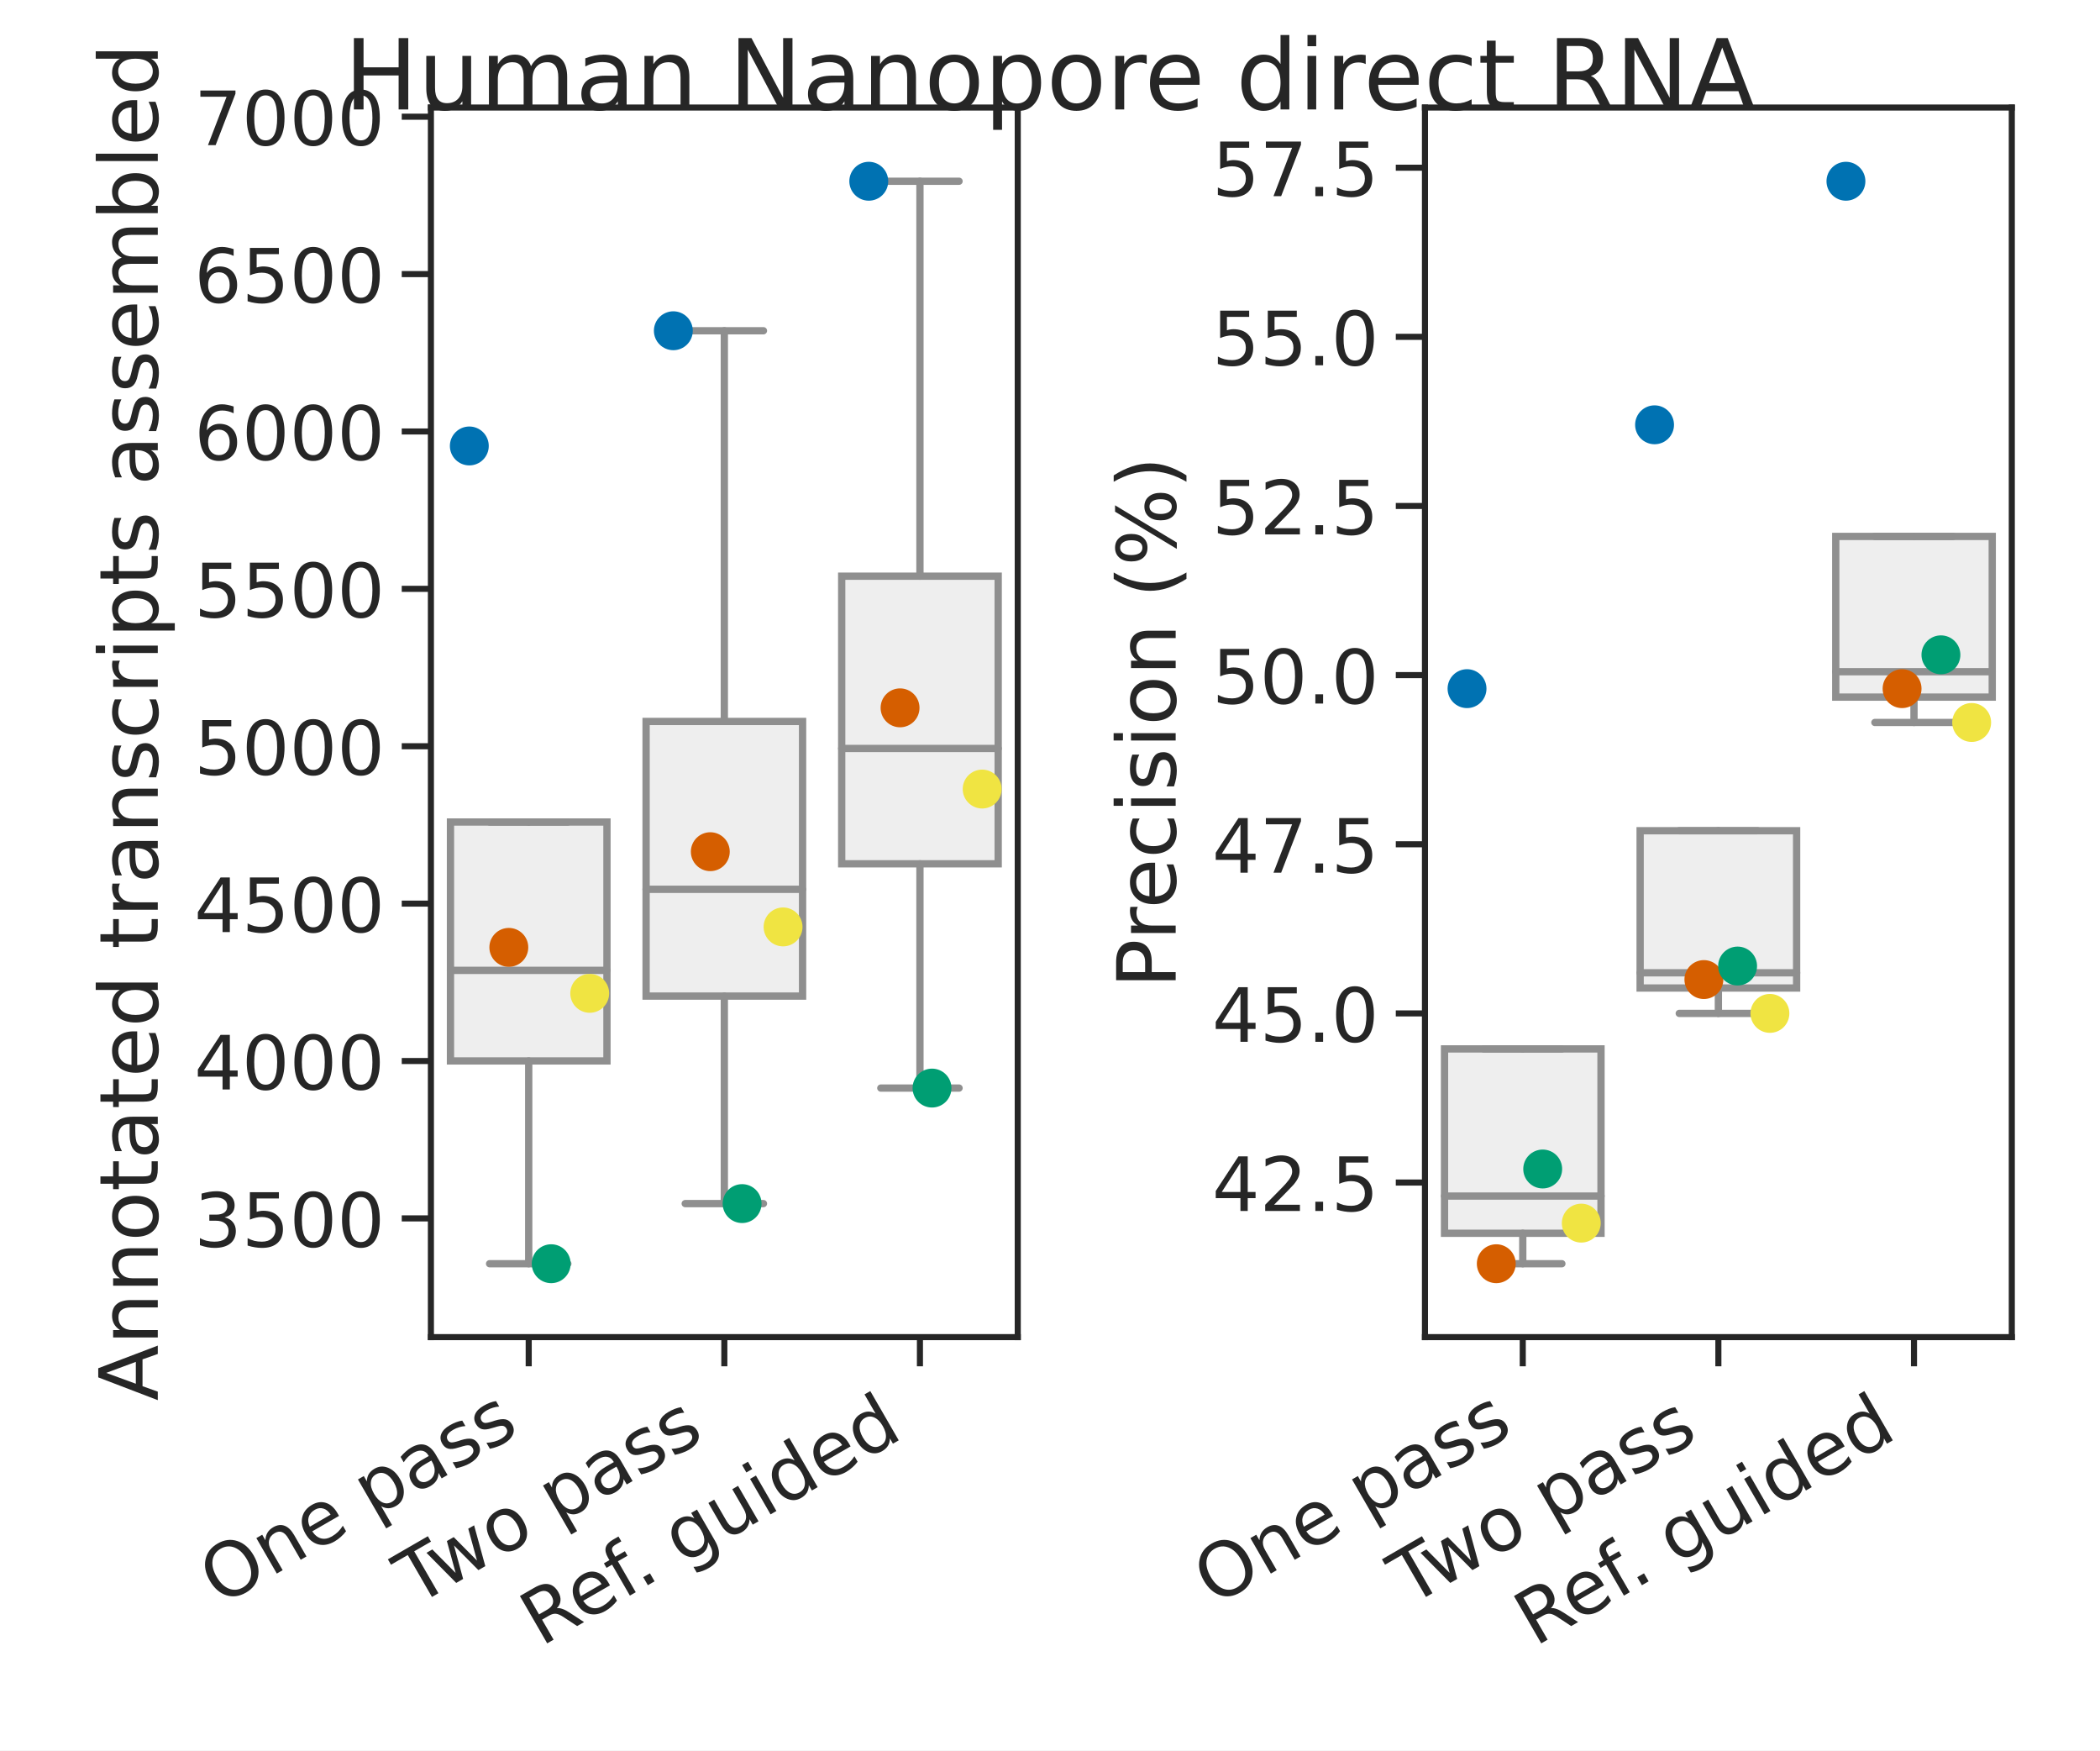
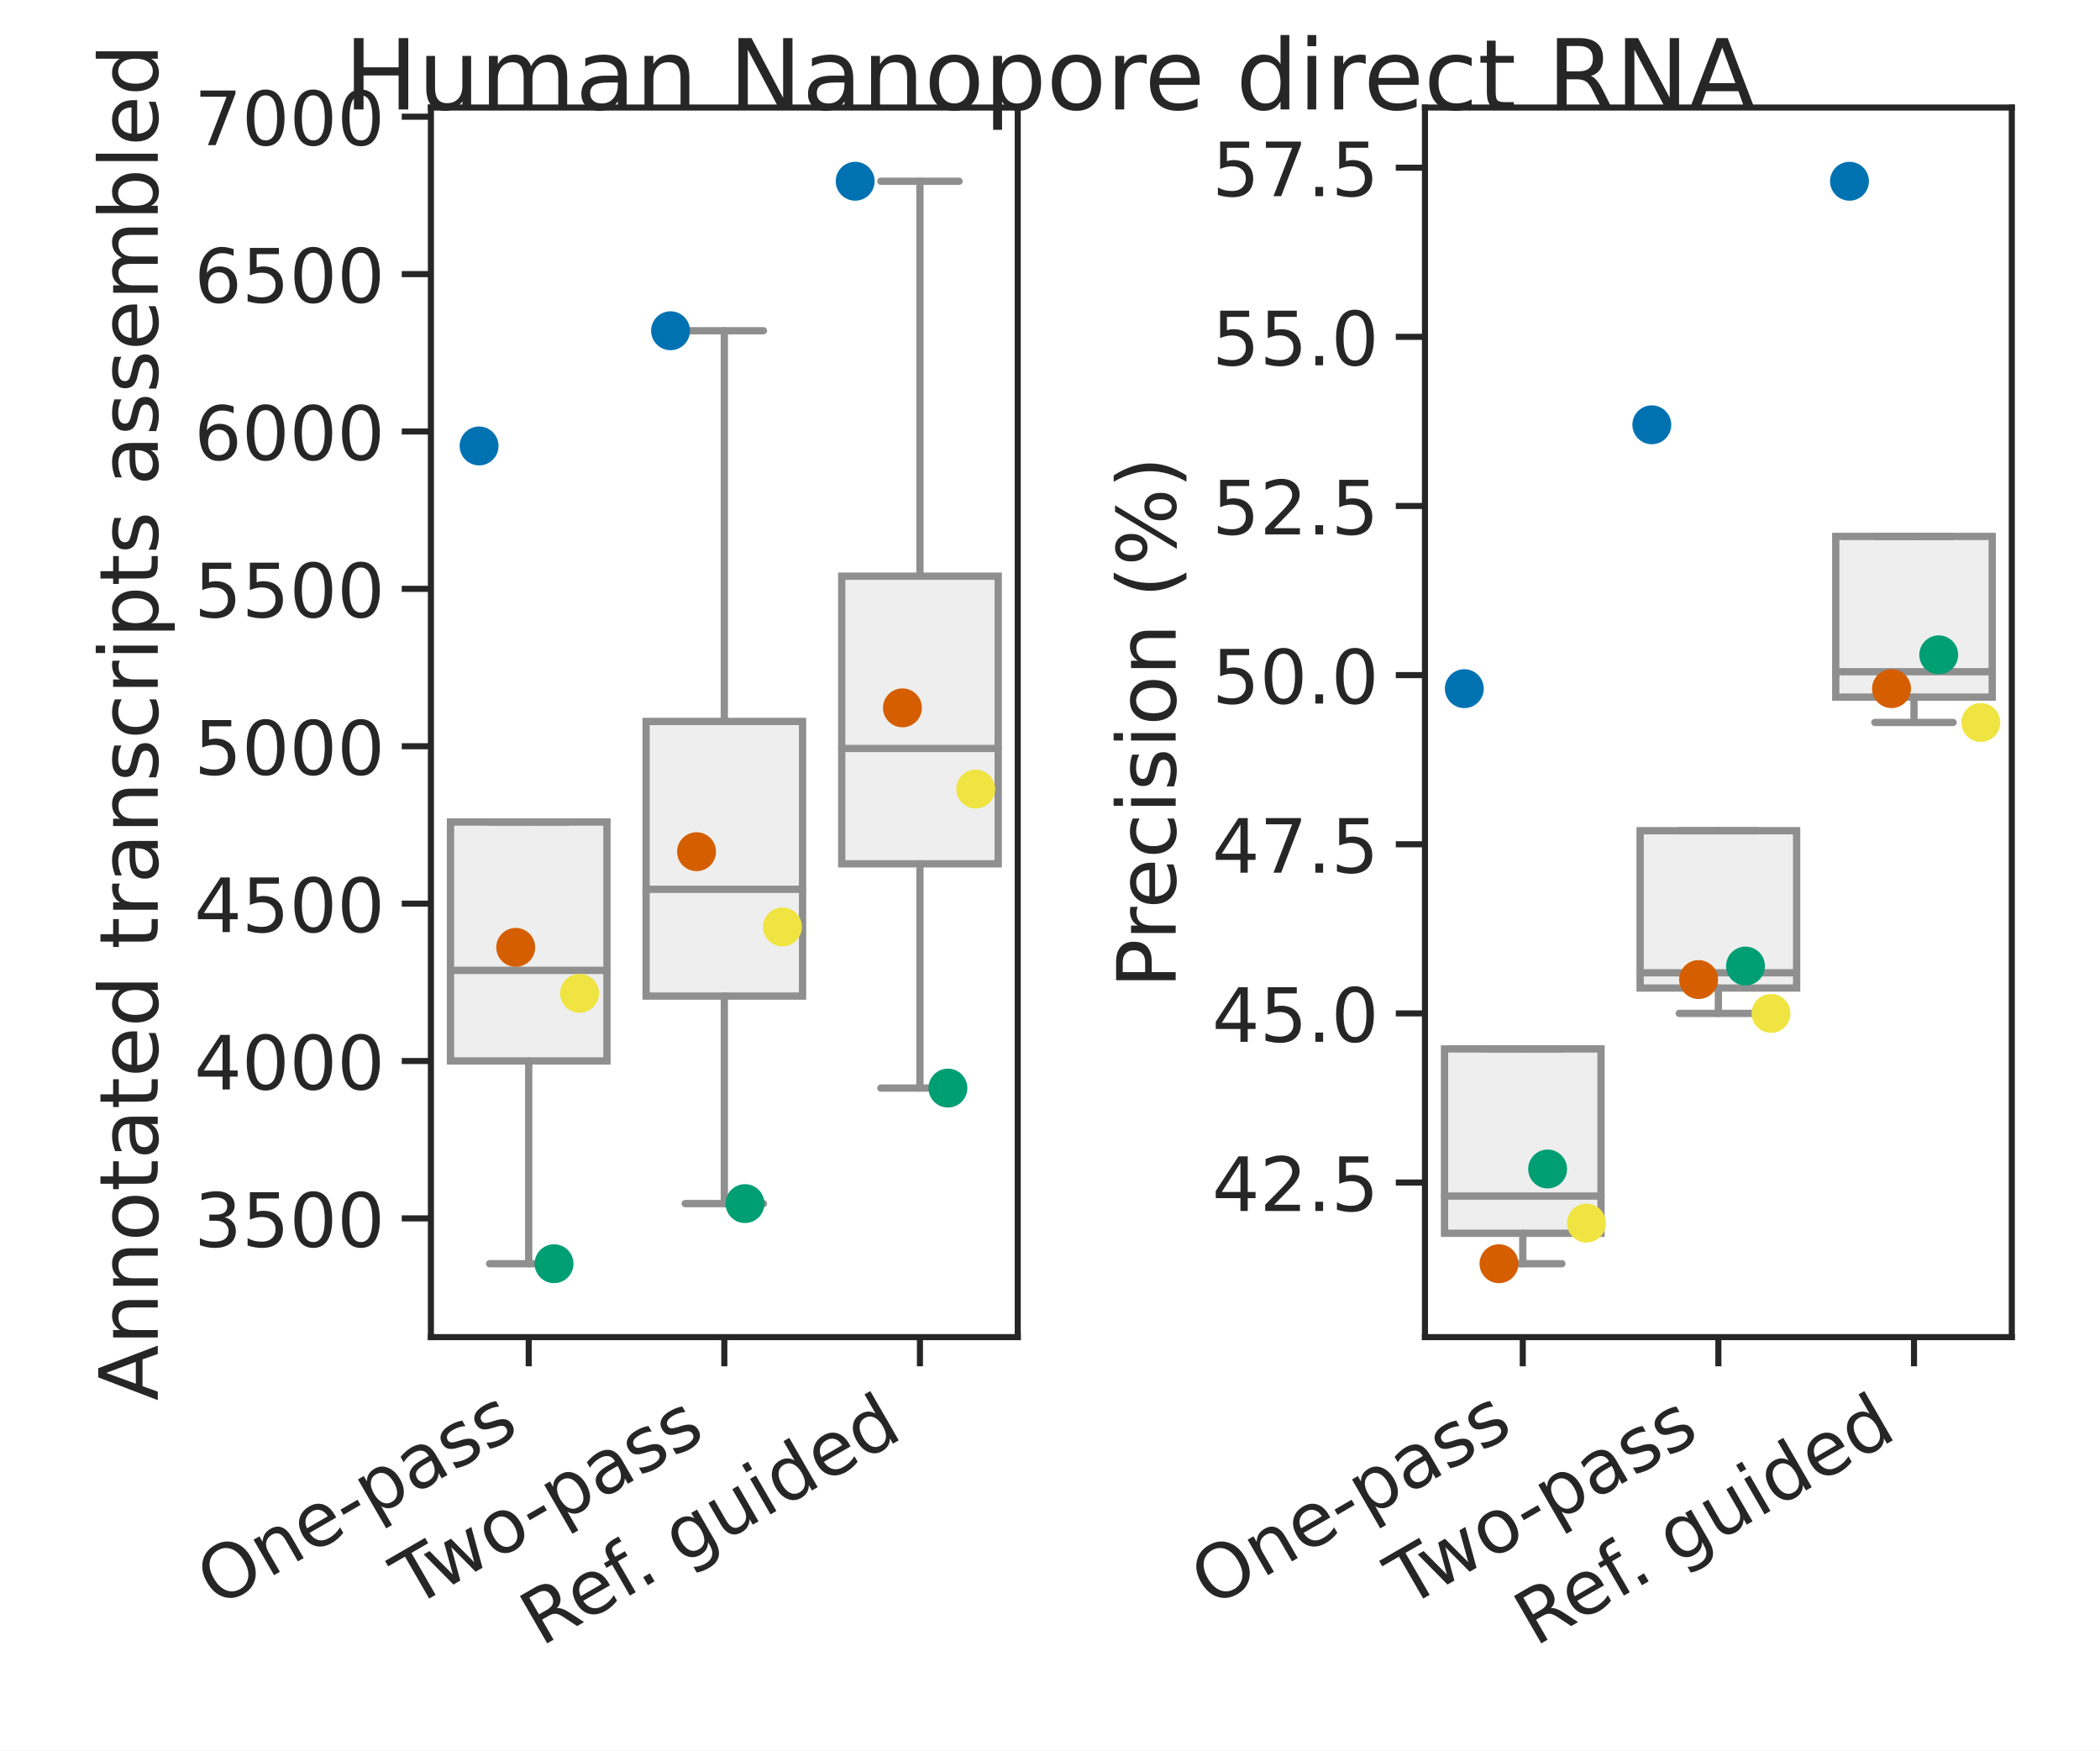
<svg xmlns="http://www.w3.org/2000/svg" xmlns:xlink="http://www.w3.org/1999/xlink" height="360pt" version="1.1" viewBox="0 0 432 360" width="432pt">
  <defs>
    <style type="text/css">
*{stroke-linecap:butt;stroke-linejoin:round;}
  </style>
  </defs>
  <g id="figure_1">
    <g id="patch_1">
      <path d="M 0 360  L 432 360  L 432 0  L 0 0  z " style="fill:#ffffff;" />
    </g>
    <g id="axes_1">
      <g id="patch_2">
        <path d="M 88.644 274.998  L 209.365 274.998  L 209.365 22.117  L 88.644 22.117  z " style="fill:#ffffff;" />
      </g>
      <g id="matplotlib.axis_1">
        <g id="xtick_1">
          <g id="line2d_1">
            <defs>
-               <path d="M 0 0  L 0 6  " id="m443fa02298" style="stroke:#262626;stroke-width:1.25;" />
+               <path d="M 0 0  L 0 6  " id="m08ffed2484" style="stroke:#262626;stroke-width:1.25;" />
            </defs>
            <g>
-               <use style="fill:#262626;stroke:#262626;stroke-width:1.25;" x="108.764" xlink:href="#m443fa02298" y="274.998" />
+               <use style="fill:#262626;stroke:#262626;stroke-width:1.25;" x="108.764" xlink:href="#m08ffed2484" y="274.998" />
            </g>
          </g>
          <g id="text_1">
-             <text style="fill:#262626;font-family:DejaVu Sans;font-size:15.4px;font-style:normal;font-weight:normal;" transform="translate(45.23225 330.388)rotate(-30)">One pass</text>
+             <text style="fill:#262626;font-family:DejaVu Sans;font-size:15.4px;font-style:normal;font-weight:normal;" transform="translate(44.65919 330.7188)rotate(-30)">One-pass</text>
          </g>
        </g>
        <g id="xtick_2">
          <g id="line2d_2">
            <g>
-               <use style="fill:#262626;stroke:#262626;stroke-width:1.25;" x="149.005" xlink:href="#m443fa02298" y="274.998" />
+               <use style="fill:#262626;stroke:#262626;stroke-width:1.25;" x="149.005" xlink:href="#m08ffed2484" y="274.998" />
            </g>
          </g>
          <g id="text_2">
-             <text style="fill:#262626;font-family:DejaVu Sans;font-size:15.4px;font-style:normal;font-weight:normal;" transform="translate(85.44983 330.4012)rotate(-30)">Two pass</text>
+             <text style="fill:#262626;font-family:DejaVu Sans;font-size:15.4px;font-style:normal;font-weight:normal;" transform="translate(84.87468 330.7333)rotate(-30)">Two-pass</text>
          </g>
        </g>
        <g id="xtick_3">
          <g id="line2d_3">
            <g>
-               <use style="fill:#262626;stroke:#262626;stroke-width:1.25;" x="189.245" xlink:href="#m443fa02298" y="274.998" />
+               <use style="fill:#262626;stroke:#262626;stroke-width:1.25;" x="189.245" xlink:href="#m08ffed2484" y="274.998" />
            </g>
          </g>
          <g id="text_3">
            <text style="fill:#262626;font-family:DejaVu Sans;font-size:15.4px;font-style:normal;font-weight:normal;" transform="translate(111.2574 338.7341)rotate(-30)">Ref. guided</text>
          </g>
        </g>
      </g>
      <g id="matplotlib.axis_2">
        <g id="ytick_1">
          <g id="line2d_4">
            <defs>
-               <path d="M 0 0  L -6 0  " id="m0d75479630" style="stroke:#262626;stroke-width:1.25;" />
+               <path d="M 0 0  L -6 0  " id="m1200c77d21" style="stroke:#262626;stroke-width:1.25;" />
            </defs>
            <g>
-               <use style="fill:#262626;stroke:#262626;stroke-width:1.25;" x="88.644" xlink:href="#m0d75479630" y="250.578" />
+               <use style="fill:#262626;stroke:#262626;stroke-width:1.25;" x="88.644" xlink:href="#m1200c77d21" y="250.578" />
            </g>
          </g>
          <g id="text_4">
            <text style="fill:#262626;font-family:DejaVu Sans;font-size:15.4px;font-style:normal;font-weight:normal;text-anchor:end;" transform="rotate(-0, 79.144, 256.4287)" x="79.144" y="256.429">3500</text>
          </g>
        </g>
        <g id="ytick_2">
          <g id="line2d_5">
            <g>
-               <use style="fill:#262626;stroke:#262626;stroke-width:1.25;" x="88.644" xlink:href="#m0d75479630" y="218.21" />
+               <use style="fill:#262626;stroke:#262626;stroke-width:1.25;" x="88.644" xlink:href="#m1200c77d21" y="218.21" />
            </g>
          </g>
          <g id="text_5">
            <text style="fill:#262626;font-family:DejaVu Sans;font-size:15.4px;font-style:normal;font-weight:normal;text-anchor:end;" transform="rotate(-0, 79.144, 224.0609)" x="79.144" y="224.061">4000</text>
          </g>
        </g>
        <g id="ytick_3">
          <g id="line2d_6">
            <g>
-               <use style="fill:#262626;stroke:#262626;stroke-width:1.25;" x="88.644" xlink:href="#m0d75479630" y="185.842" />
+               <use style="fill:#262626;stroke:#262626;stroke-width:1.25;" x="88.644" xlink:href="#m1200c77d21" y="185.842" />
            </g>
          </g>
          <g id="text_6">
            <text style="fill:#262626;font-family:DejaVu Sans;font-size:15.4px;font-style:normal;font-weight:normal;text-anchor:end;" transform="rotate(-0, 79.144, 191.693)" x="79.144" y="191.693">4500</text>
          </g>
        </g>
        <g id="ytick_4">
          <g id="line2d_7">
            <g>
-               <use style="fill:#262626;stroke:#262626;stroke-width:1.25;" x="88.644" xlink:href="#m0d75479630" y="153.474" />
+               <use style="fill:#262626;stroke:#262626;stroke-width:1.25;" x="88.644" xlink:href="#m1200c77d21" y="153.474" />
            </g>
          </g>
          <g id="text_7">
            <text style="fill:#262626;font-family:DejaVu Sans;font-size:15.4px;font-style:normal;font-weight:normal;text-anchor:end;" transform="rotate(-0, 79.144, 159.3251)" x="79.144" y="159.325">5000</text>
          </g>
        </g>
        <g id="ytick_5">
          <g id="line2d_8">
            <g>
-               <use style="fill:#262626;stroke:#262626;stroke-width:1.25;" x="88.644" xlink:href="#m0d75479630" y="121.106" />
+               <use style="fill:#262626;stroke:#262626;stroke-width:1.25;" x="88.644" xlink:href="#m1200c77d21" y="121.106" />
            </g>
          </g>
          <g id="text_8">
            <text style="fill:#262626;font-family:DejaVu Sans;font-size:15.4px;font-style:normal;font-weight:normal;text-anchor:end;" transform="rotate(-0, 79.144, 126.9573)" x="79.144" y="126.957">5500</text>
          </g>
        </g>
        <g id="ytick_6">
          <g id="line2d_9">
            <g>
-               <use style="fill:#262626;stroke:#262626;stroke-width:1.25;" x="88.644" xlink:href="#m0d75479630" y="88.739" />
+               <use style="fill:#262626;stroke:#262626;stroke-width:1.25;" x="88.644" xlink:href="#m1200c77d21" y="88.739" />
            </g>
          </g>
          <g id="text_9">
            <text style="fill:#262626;font-family:DejaVu Sans;font-size:15.4px;font-style:normal;font-weight:normal;text-anchor:end;" transform="rotate(-0, 79.144, 94.58941)" x="79.144" y="94.589">6000</text>
          </g>
        </g>
        <g id="ytick_7">
          <g id="line2d_10">
            <g>
-               <use style="fill:#262626;stroke:#262626;stroke-width:1.25;" x="88.644" xlink:href="#m0d75479630" y="56.371" />
+               <use style="fill:#262626;stroke:#262626;stroke-width:1.25;" x="88.644" xlink:href="#m1200c77d21" y="56.371" />
            </g>
          </g>
          <g id="text_10">
            <text style="fill:#262626;font-family:DejaVu Sans;font-size:15.4px;font-style:normal;font-weight:normal;text-anchor:end;" transform="rotate(-0, 79.144, 62.22156)" x="79.144" y="62.222">6500</text>
          </g>
        </g>
        <g id="ytick_8">
          <g id="line2d_11">
            <g>
-               <use style="fill:#262626;stroke:#262626;stroke-width:1.25;" x="88.644" xlink:href="#m0d75479630" y="24.003" />
+               <use style="fill:#262626;stroke:#262626;stroke-width:1.25;" x="88.644" xlink:href="#m1200c77d21" y="24.003" />
            </g>
          </g>
          <g id="text_11">
            <text style="fill:#262626;font-family:DejaVu Sans;font-size:15.4px;font-style:normal;font-weight:normal;text-anchor:end;" transform="rotate(-0, 79.144, 29.8537)" x="79.144" y="29.854">7000</text>
          </g>
        </g>
        <g id="text_12">
          <text style="fill:#262626;font-family:DejaVu Sans;font-size:16.8px;font-style:normal;font-weight:normal;text-anchor:middle;" transform="rotate(-90, 32.45712, 148.5576)" x="32.457" y="148.558">Annotated transcripts assembled</text>
        </g>
      </g>
      <g id="patch_3">
-         <path clip-path="url(#pf65c89c9bb)" d="M 92.668 218.194  L 124.86 218.194  L 124.86 169.059  L 92.668 169.059  L 92.668 218.194  z " style="fill:#eeeeee;stroke:#8f8f8f;stroke-linejoin:miter;stroke-width:1.5;" />
+         <path clip-path="url(#p9e3bfb1ee6)" d="M 92.668 218.194  L 124.86 218.194  L 124.86 169.059  L 92.668 169.059  L 92.668 218.194  z " style="fill:#eeeeee;stroke:#8f8f8f;stroke-linejoin:miter;stroke-width:1.5;" />
      </g>
      <g id="patch_4">
-         <path clip-path="url(#pf65c89c9bb)" d="M 132.909 204.858  L 165.101 204.858  L 165.101 148.376  L 132.909 148.376  L 132.909 204.858  z " style="fill:#eeeeee;stroke:#8f8f8f;stroke-linejoin:miter;stroke-width:1.5;" />
+         <path clip-path="url(#p9e3bfb1ee6)" d="M 132.909 204.858  L 165.101 204.858  L 165.101 148.376  L 132.909 148.376  L 132.909 204.858  z " style="fill:#eeeeee;stroke:#8f8f8f;stroke-linejoin:miter;stroke-width:1.5;" />
      </g>
      <g id="patch_5">
-         <path clip-path="url(#pf65c89c9bb)" d="M 173.149 177.653  L 205.341 177.653  L 205.341 118.501  L 173.149 118.501  L 173.149 177.653  z " style="fill:#eeeeee;stroke:#8f8f8f;stroke-linejoin:miter;stroke-width:1.5;" />
+         <path clip-path="url(#p9e3bfb1ee6)" d="M 173.149 177.653  L 205.341 177.653  L 205.341 118.501  L 173.149 118.501  L 173.149 177.653  z " style="fill:#eeeeee;stroke:#8f8f8f;stroke-linejoin:miter;stroke-width:1.5;" />
      </g>
      <g id="PathCollection_1" />
      <g id="PathCollection_2" />
      <g id="PathCollection_3" />
      <g id="PathCollection_4" />
      <g id="line2d_12">
-         <path clip-path="url(#pf65c89c9bb)" d="M 108.764 218.194  L 108.764 259.9  " style="fill:none;stroke:#8f8f8f;stroke-linecap:round;stroke-width:1.5;" />
+         <path clip-path="url(#p9e3bfb1ee6)" d="M 108.764 218.194  L 108.764 259.9  " style="fill:none;stroke:#8f8f8f;stroke-linecap:round;stroke-width:1.5;" />
      </g>
      <g id="line2d_13">
-         <path clip-path="url(#pf65c89c9bb)" d="M 108.764 169.059  L 108.764 169.059  " style="fill:none;stroke:#8f8f8f;stroke-linecap:round;stroke-width:1.5;" />
+         <path clip-path="url(#p9e3bfb1ee6)" d="M 108.764 169.059  L 108.764 169.059  " style="fill:none;stroke:#8f8f8f;stroke-linecap:round;stroke-width:1.5;" />
      </g>
      <g id="line2d_14">
-         <path clip-path="url(#pf65c89c9bb)" d="M 100.716 259.9  L 116.812 259.9  " style="fill:none;stroke:#8f8f8f;stroke-linecap:round;stroke-width:1.5;" />
+         <path clip-path="url(#p9e3bfb1ee6)" d="M 100.716 259.9  L 116.812 259.9  " style="fill:none;stroke:#8f8f8f;stroke-linecap:round;stroke-width:1.5;" />
      </g>
      <g id="line2d_15">
-         <path clip-path="url(#pf65c89c9bb)" d="M 100.716 169.059  L 116.812 169.059  " style="fill:none;stroke:#8f8f8f;stroke-linecap:round;stroke-width:1.5;" />
+         <path clip-path="url(#p9e3bfb1ee6)" d="M 100.716 169.059  L 116.812 169.059  " style="fill:none;stroke:#8f8f8f;stroke-linecap:round;stroke-width:1.5;" />
      </g>
      <g id="line2d_16" />
      <g id="line2d_17">
-         <path clip-path="url(#pf65c89c9bb)" d="M 149.005 204.858  L 149.005 247.535  " style="fill:none;stroke:#8f8f8f;stroke-linecap:round;stroke-width:1.5;" />
+         <path clip-path="url(#p9e3bfb1ee6)" d="M 149.005 204.858  L 149.005 247.535  " style="fill:none;stroke:#8f8f8f;stroke-linecap:round;stroke-width:1.5;" />
      </g>
      <g id="line2d_18">
-         <path clip-path="url(#pf65c89c9bb)" d="M 149.005 148.376  L 149.005 68.023  " style="fill:none;stroke:#8f8f8f;stroke-linecap:round;stroke-width:1.5;" />
+         <path clip-path="url(#p9e3bfb1ee6)" d="M 149.005 148.376  L 149.005 68.023  " style="fill:none;stroke:#8f8f8f;stroke-linecap:round;stroke-width:1.5;" />
      </g>
      <g id="line2d_19">
-         <path clip-path="url(#pf65c89c9bb)" d="M 140.957 247.535  L 157.053 247.535  " style="fill:none;stroke:#8f8f8f;stroke-linecap:round;stroke-width:1.5;" />
+         <path clip-path="url(#p9e3bfb1ee6)" d="M 140.957 247.535  L 157.053 247.535  " style="fill:none;stroke:#8f8f8f;stroke-linecap:round;stroke-width:1.5;" />
      </g>
      <g id="line2d_20">
-         <path clip-path="url(#pf65c89c9bb)" d="M 140.957 68.023  L 157.053 68.023  " style="fill:none;stroke:#8f8f8f;stroke-linecap:round;stroke-width:1.5;" />
+         <path clip-path="url(#p9e3bfb1ee6)" d="M 140.957 68.023  L 157.053 68.023  " style="fill:none;stroke:#8f8f8f;stroke-linecap:round;stroke-width:1.5;" />
      </g>
      <g id="line2d_21" />
      <g id="line2d_22">
-         <path clip-path="url(#pf65c89c9bb)" d="M 189.245 177.653  L 189.245 223.777  " style="fill:none;stroke:#8f8f8f;stroke-linecap:round;stroke-width:1.5;" />
+         <path clip-path="url(#p9e3bfb1ee6)" d="M 189.245 177.653  L 189.245 223.777  " style="fill:none;stroke:#8f8f8f;stroke-linecap:round;stroke-width:1.5;" />
      </g>
      <g id="line2d_23">
-         <path clip-path="url(#pf65c89c9bb)" d="M 189.245 118.501  L 189.245 37.274  " style="fill:none;stroke:#8f8f8f;stroke-linecap:round;stroke-width:1.5;" />
+         <path clip-path="url(#p9e3bfb1ee6)" d="M 189.245 118.501  L 189.245 37.274  " style="fill:none;stroke:#8f8f8f;stroke-linecap:round;stroke-width:1.5;" />
      </g>
      <g id="line2d_24">
-         <path clip-path="url(#pf65c89c9bb)" d="M 181.197 223.777  L 197.293 223.777  " style="fill:none;stroke:#8f8f8f;stroke-linecap:round;stroke-width:1.5;" />
+         <path clip-path="url(#p9e3bfb1ee6)" d="M 181.197 223.777  L 197.293 223.777  " style="fill:none;stroke:#8f8f8f;stroke-linecap:round;stroke-width:1.5;" />
      </g>
      <g id="line2d_25">
-         <path clip-path="url(#pf65c89c9bb)" d="M 181.197 37.274  L 197.293 37.274  " style="fill:none;stroke:#8f8f8f;stroke-linecap:round;stroke-width:1.5;" />
+         <path clip-path="url(#p9e3bfb1ee6)" d="M 181.197 37.274  L 197.293 37.274  " style="fill:none;stroke:#8f8f8f;stroke-linecap:round;stroke-width:1.5;" />
      </g>
      <g id="line2d_26" />
      <g id="line2d_27">
-         <path clip-path="url(#pf65c89c9bb)" d="M 92.668 199.566  L 124.86 199.566  " style="fill:none;stroke:#8f8f8f;stroke-linecap:round;stroke-width:1.5;" />
+         <path clip-path="url(#p9e3bfb1ee6)" d="M 92.668 199.566  L 124.86 199.566  " style="fill:none;stroke:#8f8f8f;stroke-linecap:round;stroke-width:1.5;" />
      </g>
      <g id="line2d_28">
-         <path clip-path="url(#pf65c89c9bb)" d="M 132.909 182.897  L 165.101 182.897  " style="fill:none;stroke:#8f8f8f;stroke-linecap:round;stroke-width:1.5;" />
+         <path clip-path="url(#p9e3bfb1ee6)" d="M 132.909 182.897  L 165.101 182.897  " style="fill:none;stroke:#8f8f8f;stroke-linecap:round;stroke-width:1.5;" />
      </g>
      <g id="line2d_29">
-         <path clip-path="url(#pf65c89c9bb)" d="M 173.149 153.927  L 205.341 153.927  " style="fill:none;stroke:#8f8f8f;stroke-linecap:round;stroke-width:1.5;" />
+         <path clip-path="url(#p9e3bfb1ee6)" d="M 173.149 153.927  L 205.341 153.927  " style="fill:none;stroke:#8f8f8f;stroke-linecap:round;stroke-width:1.5;" />
      </g>
      <g id="patch_6">
        <path d="M 88.644 274.998  L 88.644 22.117  " style="fill:none;stroke:#262626;stroke-linecap:square;stroke-linejoin:miter;stroke-width:1.25;" />
      </g>
      <g id="patch_7">
        <path d="M 209.365 274.998  L 209.365 22.117  " style="fill:none;stroke:#262626;stroke-linecap:square;stroke-linejoin:miter;stroke-width:1.25;" />
      </g>
      <g id="patch_8">
        <path d="M 88.644 274.998  L 209.365 274.998  " style="fill:none;stroke:#262626;stroke-linecap:square;stroke-linejoin:miter;stroke-width:1.25;" />
      </g>
      <g id="patch_9">
        <path d="M 88.644 22.117  L 209.365 22.117  " style="fill:none;stroke:#262626;stroke-linecap:square;stroke-linejoin:miter;stroke-width:1.25;" />
      </g>
      <g id="PathCollection_5">
        <defs>
-           <path d="M 0 4  C 1.061 4 2.078 3.579 2.828 2.828  C 3.579 2.078 4 1.061 4 0  C 4 -1.061 3.579 -2.078 2.828 -2.828  C 2.078 -3.579 1.061 -4 0 -4  C -1.061 -4 -2.078 -3.579 -2.828 -2.828  C -3.579 -2.078 -4 -1.061 -4 0  C -4 1.061 -3.579 2.078 -2.828 2.828  C -2.078 3.579 -1.061 4 0 4  z " id="m1fa25d7288" />
+           <path d="M 0 4  C 1.061 4 2.078 3.579 2.828 2.828  C 3.579 2.078 4 1.061 4 0  C 4 -1.061 3.579 -2.078 2.828 -2.828  C 2.078 -3.579 1.061 -4 0 -4  C -1.061 -4 -2.078 -3.579 -2.828 -2.828  C -3.579 -2.078 -4 -1.061 -4 0  C -4 1.061 -3.579 2.078 -2.828 2.828  C -2.078 3.579 -1.061 4 0 4  z " id="ma3e629db3a" />
        </defs>
-         <g clip-path="url(#pf65c89c9bb)">
-           <use style="fill:#0072b2;" x="96.546" xlink:href="#m1fa25d7288" y="91.716" />
+         <g clip-path="url(#p9e3bfb1ee6)">
+           <use style="fill:#0072b2;" x="98.554" xlink:href="#ma3e629db3a" y="91.716" />
        </g>
      </g>
      <g id="PathCollection_6">
        <defs>
-           <path d="M 0 4  C 1.061 4 2.078 3.579 2.828 2.828  C 3.579 2.078 4 1.061 4 0  C 4 -1.061 3.579 -2.078 2.828 -2.828  C 2.078 -3.579 1.061 -4 0 -4  C -1.061 -4 -2.078 -3.579 -2.828 -2.828  C -3.579 -2.078 -4 -1.061 -4 0  C -4 1.061 -3.579 2.078 -2.828 2.828  C -2.078 3.579 -1.061 4 0 4  z " id="md145d50dad" />
+           <path d="M 0 4  C 1.061 4 2.078 3.579 2.828 2.828  C 3.579 2.078 4 1.061 4 0  C 4 -1.061 3.579 -2.078 2.828 -2.828  C 2.078 -3.579 1.061 -4 0 -4  C -1.061 -4 -2.078 -3.579 -2.828 -2.828  C -3.579 -2.078 -4 -1.061 -4 0  C -4 1.061 -3.579 2.078 -2.828 2.828  C -2.078 3.579 -1.061 4 0 4  z " id="m39492be2fe" />
        </defs>
-         <g clip-path="url(#pf65c89c9bb)">
-           <use style="fill:#d55e00;" x="104.672" xlink:href="#md145d50dad" y="194.84" />
+         <g clip-path="url(#p9e3bfb1ee6)">
+           <use style="fill:#d55e00;" x="106.092" xlink:href="#m39492be2fe" y="194.84" />
        </g>
      </g>
      <g id="PathCollection_7">
        <defs>
-           <path d="M 0 4  C 1.061 4 2.078 3.579 2.828 2.828  C 3.579 2.078 4 1.061 4 0  C 4 -1.061 3.579 -2.078 2.828 -2.828  C 2.078 -3.579 1.061 -4 0 -4  C -1.061 -4 -2.078 -3.579 -2.828 -2.828  C -3.579 -2.078 -4 -1.061 -4 0  C -4 1.061 -3.579 2.078 -2.828 2.828  C -2.078 3.579 -1.061 4 0 4  z " id="m688d3c6431" />
+           <path d="M 0 4  C 1.061 4 2.078 3.579 2.828 2.828  C 3.579 2.078 4 1.061 4 0  C 4 -1.061 3.579 -2.078 2.828 -2.828  C 2.078 -3.579 1.061 -4 0 -4  C -1.061 -4 -2.078 -3.579 -2.828 -2.828  C -3.579 -2.078 -4 -1.061 -4 0  C -4 1.061 -3.579 2.078 -2.828 2.828  C -2.078 3.579 -1.061 4 0 4  z " id="m2f077ff26a" />
        </defs>
-         <g clip-path="url(#pf65c89c9bb)">
-           <use style="fill:#009e73;" x="113.388" xlink:href="#m688d3c6431" y="259.9" />
+         <g clip-path="url(#p9e3bfb1ee6)">
+           <use style="fill:#009e73;" x="113.974" xlink:href="#m2f077ff26a" y="259.9" />
        </g>
      </g>
      <g id="PathCollection_8">
        <defs>
-           <path d="M 0 4  C 1.061 4 2.078 3.579 2.828 2.828  C 3.579 2.078 4 1.061 4 0  C 4 -1.061 3.579 -2.078 2.828 -2.828  C 2.078 -3.579 1.061 -4 0 -4  C -1.061 -4 -2.078 -3.579 -2.828 -2.828  C -3.579 -2.078 -4 -1.061 -4 0  C -4 1.061 -3.579 2.078 -2.828 2.828  C -2.078 3.579 -1.061 4 0 4  z " id="ma8ff89ffd0" />
+           <path d="M 0 4  C 1.061 4 2.078 3.579 2.828 2.828  C 3.579 2.078 4 1.061 4 0  C 4 -1.061 3.579 -2.078 2.828 -2.828  C 2.078 -3.579 1.061 -4 0 -4  C -1.061 -4 -2.078 -3.579 -2.828 -2.828  C -3.579 -2.078 -4 -1.061 -4 0  C -4 1.061 -3.579 2.078 -2.828 2.828  C -2.078 3.579 -1.061 4 0 4  z " id="m1da2c5023d" />
        </defs>
-         <g clip-path="url(#pf65c89c9bb)">
-           <use style="fill:#f0e442;" x="121.315" xlink:href="#ma8ff89ffd0" y="204.292" />
+         <g clip-path="url(#p9e3bfb1ee6)">
+           <use style="fill:#f0e442;" x="119.226" xlink:href="#m1da2c5023d" y="204.292" />
        </g>
      </g>
      <g id="PathCollection_9">
-         <g clip-path="url(#pf65c89c9bb)">
-           <use style="fill:#0072b2;" x="138.516" xlink:href="#m1fa25d7288" y="68.023" />
+         <g clip-path="url(#p9e3bfb1ee6)">
+           <use style="fill:#0072b2;" x="137.938" xlink:href="#ma3e629db3a" y="68.023" />
        </g>
      </g>
      <g id="PathCollection_10">
-         <g clip-path="url(#pf65c89c9bb)">
-           <use style="fill:#d55e00;" x="146.12" xlink:href="#md145d50dad" y="175.161" />
+         <g clip-path="url(#p9e3bfb1ee6)">
+           <use style="fill:#d55e00;" x="143.292" xlink:href="#m39492be2fe" y="175.161" />
        </g>
      </g>
      <g id="PathCollection_11">
-         <g clip-path="url(#pf65c89c9bb)">
-           <use style="fill:#009e73;" x="152.661" xlink:href="#m688d3c6431" y="247.535" />
+         <g clip-path="url(#p9e3bfb1ee6)">
+           <use style="fill:#009e73;" x="153.253" xlink:href="#m2f077ff26a" y="247.535" />
        </g>
      </g>
      <g id="PathCollection_12">
-         <g clip-path="url(#pf65c89c9bb)">
-           <use style="fill:#f0e442;" x="161.089" xlink:href="#ma8ff89ffd0" y="190.633" />
+         <g clip-path="url(#p9e3bfb1ee6)">
+           <use style="fill:#f0e442;" x="160.964" xlink:href="#m1da2c5023d" y="190.633" />
        </g>
      </g>
      <g id="PathCollection_13">
-         <g clip-path="url(#pf65c89c9bb)">
-           <use style="fill:#0072b2;" x="178.72" xlink:href="#m1fa25d7288" y="37.274" />
+         <g clip-path="url(#p9e3bfb1ee6)">
+           <use style="fill:#0072b2;" x="175.923" xlink:href="#ma3e629db3a" y="37.274" />
        </g>
      </g>
      <g id="PathCollection_14">
-         <g clip-path="url(#pf65c89c9bb)">
-           <use style="fill:#d55e00;" x="185.155" xlink:href="#md145d50dad" y="145.577" />
+         <g clip-path="url(#p9e3bfb1ee6)">
+           <use style="fill:#d55e00;" x="185.645" xlink:href="#m39492be2fe" y="145.577" />
        </g>
      </g>
      <g id="PathCollection_15">
-         <g clip-path="url(#pf65c89c9bb)">
-           <use style="fill:#009e73;" x="191.729" xlink:href="#m688d3c6431" y="223.777" />
+         <g clip-path="url(#p9e3bfb1ee6)">
+           <use style="fill:#009e73;" x="194.999" xlink:href="#m2f077ff26a" y="223.777" />
        </g>
      </g>
      <g id="PathCollection_16">
-         <g clip-path="url(#pf65c89c9bb)">
-           <use style="fill:#f0e442;" x="202.046" xlink:href="#ma8ff89ffd0" y="162.278" />
+         <g clip-path="url(#p9e3bfb1ee6)">
+           <use style="fill:#f0e442;" x="200.721" xlink:href="#m1da2c5023d" y="162.278" />
        </g>
      </g>
    </g>
    <g id="axes_2">
      <g id="patch_10">
        <path d="M 293.135 274.998  L 413.856 274.998  L 413.856 22.117  L 293.135 22.117  z " style="fill:#ffffff;" />
      </g>
      <g id="matplotlib.axis_3">
        <g id="xtick_4">
          <g id="line2d_30">
            <g>
-               <use style="fill:#262626;stroke:#262626;stroke-width:1.25;" x="313.255" xlink:href="#m443fa02298" y="274.998" />
+               <use style="fill:#262626;stroke:#262626;stroke-width:1.25;" x="313.255" xlink:href="#m08ffed2484" y="274.998" />
            </g>
          </g>
          <g id="text_13">
-             <text style="fill:#262626;font-family:DejaVu Sans;font-size:15.4px;font-style:normal;font-weight:normal;" transform="translate(249.7227 330.388)rotate(-30)">One pass</text>
+             <text style="fill:#262626;font-family:DejaVu Sans;font-size:15.4px;font-style:normal;font-weight:normal;" transform="translate(249.1497 330.7188)rotate(-30)">One-pass</text>
          </g>
        </g>
        <g id="xtick_5">
          <g id="line2d_31">
            <g>
-               <use style="fill:#262626;stroke:#262626;stroke-width:1.25;" x="353.495" xlink:href="#m443fa02298" y="274.998" />
+               <use style="fill:#262626;stroke:#262626;stroke-width:1.25;" x="353.495" xlink:href="#m08ffed2484" y="274.998" />
            </g>
          </g>
          <g id="text_14">
-             <text style="fill:#262626;font-family:DejaVu Sans;font-size:15.4px;font-style:normal;font-weight:normal;" transform="translate(289.9403 330.4012)rotate(-30)">Two pass</text>
+             <text style="fill:#262626;font-family:DejaVu Sans;font-size:15.4px;font-style:normal;font-weight:normal;" transform="translate(289.3652 330.7333)rotate(-30)">Two-pass</text>
          </g>
        </g>
        <g id="xtick_6">
          <g id="line2d_32">
            <g>
-               <use style="fill:#262626;stroke:#262626;stroke-width:1.25;" x="393.736" xlink:href="#m443fa02298" y="274.998" />
+               <use style="fill:#262626;stroke:#262626;stroke-width:1.25;" x="393.736" xlink:href="#m08ffed2484" y="274.998" />
            </g>
          </g>
          <g id="text_15">
            <text style="fill:#262626;font-family:DejaVu Sans;font-size:15.4px;font-style:normal;font-weight:normal;" transform="translate(315.7479 338.7341)rotate(-30)">Ref. guided</text>
          </g>
        </g>
      </g>
      <g id="matplotlib.axis_4">
        <g id="ytick_9">
          <g id="line2d_33">
            <g>
-               <use style="fill:#262626;stroke:#262626;stroke-width:1.25;" x="293.135" xlink:href="#m0d75479630" y="243.203" />
+               <use style="fill:#262626;stroke:#262626;stroke-width:1.25;" x="293.135" xlink:href="#m1200c77d21" y="243.203" />
            </g>
          </g>
          <g id="text_16">
            <text style="fill:#262626;font-family:DejaVu Sans;font-size:15.4px;font-style:normal;font-weight:normal;text-anchor:end;" transform="rotate(-0, 283.6345, 249.0537)" x="283.635" y="249.054">42.5</text>
          </g>
        </g>
        <g id="ytick_10">
          <g id="line2d_34">
            <g>
-               <use style="fill:#262626;stroke:#262626;stroke-width:1.25;" x="293.135" xlink:href="#m0d75479630" y="208.418" />
+               <use style="fill:#262626;stroke:#262626;stroke-width:1.25;" x="293.135" xlink:href="#m1200c77d21" y="208.418" />
            </g>
          </g>
          <g id="text_17">
            <text style="fill:#262626;font-family:DejaVu Sans;font-size:15.4px;font-style:normal;font-weight:normal;text-anchor:end;" transform="rotate(-0, 283.6345, 214.2684)" x="283.635" y="214.268">45.0</text>
          </g>
        </g>
        <g id="ytick_11">
          <g id="line2d_35">
            <g>
-               <use style="fill:#262626;stroke:#262626;stroke-width:1.25;" x="293.135" xlink:href="#m0d75479630" y="173.632" />
+               <use style="fill:#262626;stroke:#262626;stroke-width:1.25;" x="293.135" xlink:href="#m1200c77d21" y="173.632" />
            </g>
          </g>
          <g id="text_18">
            <text style="fill:#262626;font-family:DejaVu Sans;font-size:15.4px;font-style:normal;font-weight:normal;text-anchor:end;" transform="rotate(-0, 283.6345, 179.483)" x="283.635" y="179.483">47.5</text>
          </g>
        </g>
        <g id="ytick_12">
          <g id="line2d_36">
            <g>
-               <use style="fill:#262626;stroke:#262626;stroke-width:1.25;" x="293.135" xlink:href="#m0d75479630" y="138.847" />
+               <use style="fill:#262626;stroke:#262626;stroke-width:1.25;" x="293.135" xlink:href="#m1200c77d21" y="138.847" />
            </g>
          </g>
          <g id="text_19">
            <text style="fill:#262626;font-family:DejaVu Sans;font-size:15.4px;font-style:normal;font-weight:normal;text-anchor:end;" transform="rotate(-0, 283.6345, 144.6977)" x="283.635" y="144.698">50.0</text>
          </g>
        </g>
        <g id="ytick_13">
          <g id="line2d_37">
            <g>
-               <use style="fill:#262626;stroke:#262626;stroke-width:1.25;" x="293.135" xlink:href="#m0d75479630" y="104.062" />
+               <use style="fill:#262626;stroke:#262626;stroke-width:1.25;" x="293.135" xlink:href="#m1200c77d21" y="104.062" />
            </g>
          </g>
          <g id="text_20">
            <text style="fill:#262626;font-family:DejaVu Sans;font-size:15.4px;font-style:normal;font-weight:normal;text-anchor:end;" transform="rotate(-0, 283.6345, 109.9124)" x="283.635" y="109.912">52.5</text>
          </g>
        </g>
        <g id="ytick_14">
          <g id="line2d_38">
            <g>
-               <use style="fill:#262626;stroke:#262626;stroke-width:1.25;" x="293.135" xlink:href="#m0d75479630" y="69.276" />
+               <use style="fill:#262626;stroke:#262626;stroke-width:1.25;" x="293.135" xlink:href="#m1200c77d21" y="69.276" />
            </g>
          </g>
          <g id="text_21">
            <text style="fill:#262626;font-family:DejaVu Sans;font-size:15.4px;font-style:normal;font-weight:normal;text-anchor:end;" transform="rotate(-0, 283.6345, 75.12703)" x="283.635" y="75.127">55.0</text>
          </g>
        </g>
        <g id="ytick_15">
          <g id="line2d_39">
            <g>
-               <use style="fill:#262626;stroke:#262626;stroke-width:1.25;" x="293.135" xlink:href="#m0d75479630" y="34.491" />
+               <use style="fill:#262626;stroke:#262626;stroke-width:1.25;" x="293.135" xlink:href="#m1200c77d21" y="34.491" />
            </g>
          </g>
          <g id="text_22">
            <text style="fill:#262626;font-family:DejaVu Sans;font-size:15.4px;font-style:normal;font-weight:normal;text-anchor:end;" transform="rotate(-0, 283.6345, 40.34169)" x="283.635" y="40.342">57.5</text>
          </g>
        </g>
        <g id="text_23">
          <text style="fill:#262626;font-family:DejaVu Sans;font-size:16.8px;font-style:normal;font-weight:normal;text-anchor:middle;" transform="rotate(-90, 241.8516, 148.5576)" x="241.852" y="148.558">Precision (%)</text>
        </g>
      </g>
      <g id="patch_11">
-         <path clip-path="url(#p67df86e9b3)" d="M 297.159 253.638  L 329.351 253.638  L 329.351 215.722  L 297.159 215.722  L 297.159 253.638  z " style="fill:#eeeeee;stroke:#8f8f8f;stroke-linejoin:miter;stroke-width:1.5;" />
+         <path clip-path="url(#pa8f31d27b4)" d="M 297.159 253.638  L 329.351 253.638  L 329.351 215.722  L 297.159 215.722  L 297.159 253.638  z " style="fill:#eeeeee;stroke:#8f8f8f;stroke-linejoin:miter;stroke-width:1.5;" />
      </g>
      <g id="patch_12">
-         <path clip-path="url(#p67df86e9b3)" d="M 337.399 203.2  L 369.591 203.2  L 369.591 170.849  L 337.399 170.849  L 337.399 203.2  z " style="fill:#eeeeee;stroke:#8f8f8f;stroke-linejoin:miter;stroke-width:1.5;" />
+         <path clip-path="url(#pa8f31d27b4)" d="M 337.399 203.2  L 369.591 203.2  L 369.591 170.849  L 337.399 170.849  L 337.399 203.2  z " style="fill:#eeeeee;stroke:#8f8f8f;stroke-linejoin:miter;stroke-width:1.5;" />
      </g>
      <g id="patch_13">
-         <path clip-path="url(#p67df86e9b3)" d="M 377.64 143.369  L 409.832 143.369  L 409.832 110.323  L 377.64 110.323  L 377.64 143.369  z " style="fill:#eeeeee;stroke:#8f8f8f;stroke-linejoin:miter;stroke-width:1.5;" />
+         <path clip-path="url(#pa8f31d27b4)" d="M 377.64 143.369  L 409.832 143.369  L 409.832 110.323  L 377.64 110.323  L 377.64 143.369  z " style="fill:#eeeeee;stroke:#8f8f8f;stroke-linejoin:miter;stroke-width:1.5;" />
      </g>
      <g id="PathCollection_17" />
      <g id="PathCollection_18" />
      <g id="PathCollection_19" />
      <g id="PathCollection_20" />
      <g id="line2d_40">
-         <path clip-path="url(#p67df86e9b3)" d="M 313.255 253.638  L 313.255 259.9  " style="fill:none;stroke:#8f8f8f;stroke-linecap:round;stroke-width:1.5;" />
+         <path clip-path="url(#pa8f31d27b4)" d="M 313.255 253.638  L 313.255 259.9  " style="fill:none;stroke:#8f8f8f;stroke-linecap:round;stroke-width:1.5;" />
      </g>
      <g id="line2d_41">
-         <path clip-path="url(#p67df86e9b3)" d="M 313.255 215.722  L 313.255 215.722  " style="fill:none;stroke:#8f8f8f;stroke-linecap:round;stroke-width:1.5;" />
+         <path clip-path="url(#pa8f31d27b4)" d="M 313.255 215.722  L 313.255 215.722  " style="fill:none;stroke:#8f8f8f;stroke-linecap:round;stroke-width:1.5;" />
      </g>
      <g id="line2d_42">
-         <path clip-path="url(#p67df86e9b3)" d="M 305.207 259.9  L 321.303 259.9  " style="fill:none;stroke:#8f8f8f;stroke-linecap:round;stroke-width:1.5;" />
+         <path clip-path="url(#pa8f31d27b4)" d="M 305.207 259.9  L 321.303 259.9  " style="fill:none;stroke:#8f8f8f;stroke-linecap:round;stroke-width:1.5;" />
      </g>
      <g id="line2d_43">
-         <path clip-path="url(#p67df86e9b3)" d="M 305.207 215.722  L 321.303 215.722  " style="fill:none;stroke:#8f8f8f;stroke-linecap:round;stroke-width:1.5;" />
+         <path clip-path="url(#pa8f31d27b4)" d="M 305.207 215.722  L 321.303 215.722  " style="fill:none;stroke:#8f8f8f;stroke-linecap:round;stroke-width:1.5;" />
      </g>
      <g id="line2d_44" />
      <g id="line2d_45">
-         <path clip-path="url(#p67df86e9b3)" d="M 353.495 203.2  L 353.495 208.418  " style="fill:none;stroke:#8f8f8f;stroke-linecap:round;stroke-width:1.5;" />
+         <path clip-path="url(#pa8f31d27b4)" d="M 353.495 203.2  L 353.495 208.418  " style="fill:none;stroke:#8f8f8f;stroke-linecap:round;stroke-width:1.5;" />
      </g>
      <g id="line2d_46">
-         <path clip-path="url(#p67df86e9b3)" d="M 353.495 170.849  L 353.495 170.849  " style="fill:none;stroke:#8f8f8f;stroke-linecap:round;stroke-width:1.5;" />
+         <path clip-path="url(#pa8f31d27b4)" d="M 353.495 170.849  L 353.495 170.849  " style="fill:none;stroke:#8f8f8f;stroke-linecap:round;stroke-width:1.5;" />
      </g>
      <g id="line2d_47">
-         <path clip-path="url(#p67df86e9b3)" d="M 345.447 208.418  L 361.543 208.418  " style="fill:none;stroke:#8f8f8f;stroke-linecap:round;stroke-width:1.5;" />
+         <path clip-path="url(#pa8f31d27b4)" d="M 345.447 208.418  L 361.543 208.418  " style="fill:none;stroke:#8f8f8f;stroke-linecap:round;stroke-width:1.5;" />
      </g>
      <g id="line2d_48">
-         <path clip-path="url(#p67df86e9b3)" d="M 345.447 170.849  L 361.543 170.849  " style="fill:none;stroke:#8f8f8f;stroke-linecap:round;stroke-width:1.5;" />
+         <path clip-path="url(#pa8f31d27b4)" d="M 345.447 170.849  L 361.543 170.849  " style="fill:none;stroke:#8f8f8f;stroke-linecap:round;stroke-width:1.5;" />
      </g>
      <g id="line2d_49" />
      <g id="line2d_50">
-         <path clip-path="url(#p67df86e9b3)" d="M 393.736 143.369  L 393.736 148.587  " style="fill:none;stroke:#8f8f8f;stroke-linecap:round;stroke-width:1.5;" />
+         <path clip-path="url(#pa8f31d27b4)" d="M 393.736 143.369  L 393.736 148.587  " style="fill:none;stroke:#8f8f8f;stroke-linecap:round;stroke-width:1.5;" />
      </g>
      <g id="line2d_51">
-         <path clip-path="url(#p67df86e9b3)" d="M 393.736 110.323  L 393.736 110.323  " style="fill:none;stroke:#8f8f8f;stroke-linecap:round;stroke-width:1.5;" />
+         <path clip-path="url(#pa8f31d27b4)" d="M 393.736 110.323  L 393.736 110.323  " style="fill:none;stroke:#8f8f8f;stroke-linecap:round;stroke-width:1.5;" />
      </g>
      <g id="line2d_52">
-         <path clip-path="url(#p67df86e9b3)" d="M 385.688 148.587  L 401.784 148.587  " style="fill:none;stroke:#8f8f8f;stroke-linecap:round;stroke-width:1.5;" />
+         <path clip-path="url(#pa8f31d27b4)" d="M 385.688 148.587  L 401.784 148.587  " style="fill:none;stroke:#8f8f8f;stroke-linecap:round;stroke-width:1.5;" />
      </g>
      <g id="line2d_53">
-         <path clip-path="url(#p67df86e9b3)" d="M 385.688 110.323  L 401.784 110.323  " style="fill:none;stroke:#8f8f8f;stroke-linecap:round;stroke-width:1.5;" />
+         <path clip-path="url(#pa8f31d27b4)" d="M 385.688 110.323  L 401.784 110.323  " style="fill:none;stroke:#8f8f8f;stroke-linecap:round;stroke-width:1.5;" />
      </g>
      <g id="line2d_54" />
      <g id="line2d_55">
-         <path clip-path="url(#p67df86e9b3)" d="M 297.159 245.986  L 329.351 245.986  " style="fill:none;stroke:#8f8f8f;stroke-linecap:round;stroke-width:1.5;" />
+         <path clip-path="url(#pa8f31d27b4)" d="M 297.159 245.986  L 329.351 245.986  " style="fill:none;stroke:#8f8f8f;stroke-linecap:round;stroke-width:1.5;" />
      </g>
      <g id="line2d_56">
-         <path clip-path="url(#p67df86e9b3)" d="M 337.399 200.069  L 369.591 200.069  " style="fill:none;stroke:#8f8f8f;stroke-linecap:round;stroke-width:1.5;" />
+         <path clip-path="url(#pa8f31d27b4)" d="M 337.399 200.069  L 369.591 200.069  " style="fill:none;stroke:#8f8f8f;stroke-linecap:round;stroke-width:1.5;" />
      </g>
      <g id="line2d_57">
-         <path clip-path="url(#p67df86e9b3)" d="M 377.64 138.151  L 409.832 138.151  " style="fill:none;stroke:#8f8f8f;stroke-linecap:round;stroke-width:1.5;" />
+         <path clip-path="url(#pa8f31d27b4)" d="M 377.64 138.151  L 409.832 138.151  " style="fill:none;stroke:#8f8f8f;stroke-linecap:round;stroke-width:1.5;" />
      </g>
      <g id="patch_14">
        <path d="M 293.135 274.998  L 293.135 22.117  " style="fill:none;stroke:#262626;stroke-linecap:square;stroke-linejoin:miter;stroke-width:1.25;" />
      </g>
      <g id="patch_15">
        <path d="M 413.856 274.998  L 413.856 22.117  " style="fill:none;stroke:#262626;stroke-linecap:square;stroke-linejoin:miter;stroke-width:1.25;" />
      </g>
      <g id="patch_16">
        <path d="M 293.135 274.998  L 413.856 274.998  " style="fill:none;stroke:#262626;stroke-linecap:square;stroke-linejoin:miter;stroke-width:1.25;" />
      </g>
      <g id="patch_17">
        <path d="M 293.135 22.117  L 413.856 22.117  " style="fill:none;stroke:#262626;stroke-linecap:square;stroke-linejoin:miter;stroke-width:1.25;" />
      </g>
      <g id="PathCollection_21">
-         <g clip-path="url(#p67df86e9b3)">
-           <use style="fill:#0072b2;" x="301.789" xlink:href="#m1fa25d7288" y="141.63" />
+         <g clip-path="url(#pa8f31d27b4)">
+           <use style="fill:#0072b2;" x="301.229" xlink:href="#ma3e629db3a" y="141.63" />
        </g>
      </g>
      <g id="PathCollection_22">
-         <g clip-path="url(#p67df86e9b3)">
-           <use style="fill:#d55e00;" x="307.807" xlink:href="#md145d50dad" y="259.9" />
+         <g clip-path="url(#pa8f31d27b4)">
+           <use style="fill:#d55e00;" x="308.364" xlink:href="#m39492be2fe" y="259.9" />
        </g>
      </g>
      <g id="PathCollection_23">
-         <g clip-path="url(#p67df86e9b3)">
-           <use style="fill:#009e73;" x="317.356" xlink:href="#m688d3c6431" y="240.42" />
+         <g clip-path="url(#pa8f31d27b4)">
+           <use style="fill:#009e73;" x="318.369" xlink:href="#m2f077ff26a" y="240.42" />
        </g>
      </g>
      <g id="PathCollection_24">
-         <g clip-path="url(#p67df86e9b3)">
-           <use style="fill:#f0e442;" x="325.29" xlink:href="#ma8ff89ffd0" y="251.551" />
+         <g clip-path="url(#pa8f31d27b4)">
+           <use style="fill:#f0e442;" x="326.357" xlink:href="#m1da2c5023d" y="251.551" />
        </g>
      </g>
      <g id="PathCollection_25">
-         <g clip-path="url(#p67df86e9b3)">
-           <use style="fill:#0072b2;" x="340.367" xlink:href="#m1fa25d7288" y="87.365" />
+         <g clip-path="url(#pa8f31d27b4)">
+           <use style="fill:#0072b2;" x="339.802" xlink:href="#ma3e629db3a" y="87.365" />
        </g>
      </g>
      <g id="PathCollection_26">
-         <g clip-path="url(#p67df86e9b3)">
-           <use style="fill:#d55e00;" x="350.513" xlink:href="#md145d50dad" y="201.46" />
+         <g clip-path="url(#pa8f31d27b4)">
+           <use style="fill:#d55e00;" x="349.426" xlink:href="#m39492be2fe" y="201.46" />
        </g>
      </g>
      <g id="PathCollection_27">
-         <g clip-path="url(#p67df86e9b3)">
-           <use style="fill:#009e73;" x="357.449" xlink:href="#m688d3c6431" y="198.678" />
+         <g clip-path="url(#pa8f31d27b4)">
+           <use style="fill:#009e73;" x="359.073" xlink:href="#m2f077ff26a" y="198.678" />
        </g>
      </g>
      <g id="PathCollection_28">
-         <g clip-path="url(#p67df86e9b3)">
-           <use style="fill:#f0e442;" x="364.097" xlink:href="#ma8ff89ffd0" y="208.418" />
+         <g clip-path="url(#pa8f31d27b4)">
+           <use style="fill:#f0e442;" x="364.322" xlink:href="#m1da2c5023d" y="208.418" />
        </g>
      </g>
      <g id="PathCollection_29">
-         <g clip-path="url(#p67df86e9b3)">
-           <use style="fill:#0072b2;" x="379.736" xlink:href="#m1fa25d7288" y="37.274" />
+         <g clip-path="url(#pa8f31d27b4)">
+           <use style="fill:#0072b2;" x="380.467" xlink:href="#ma3e629db3a" y="37.274" />
        </g>
      </g>
      <g id="PathCollection_30">
-         <g clip-path="url(#p67df86e9b3)">
-           <use style="fill:#d55e00;" x="391.285" xlink:href="#md145d50dad" y="141.63" />
+         <g clip-path="url(#pa8f31d27b4)">
+           <use style="fill:#d55e00;" x="389.112" xlink:href="#m39492be2fe" y="141.63" />
        </g>
      </g>
      <g id="PathCollection_31">
-         <g clip-path="url(#p67df86e9b3)">
-           <use style="fill:#009e73;" x="399.276" xlink:href="#m688d3c6431" y="134.673" />
+         <g clip-path="url(#pa8f31d27b4)">
+           <use style="fill:#009e73;" x="398.825" xlink:href="#m2f077ff26a" y="134.673" />
        </g>
      </g>
      <g id="PathCollection_32">
-         <g clip-path="url(#p67df86e9b3)">
-           <use style="fill:#f0e442;" x="405.599" xlink:href="#ma8ff89ffd0" y="148.587" />
+         <g clip-path="url(#pa8f31d27b4)">
+           <use style="fill:#f0e442;" x="407.487" xlink:href="#m1da2c5023d" y="148.587" />
        </g>
      </g>
    </g>
    <g id="text_24">
      <text style="fill:#262626;font-family:DejaVu Sans;font-size:20.16px;font-style:normal;font-weight:normal;text-anchor:middle;" transform="rotate(-0, 216, 22.51845)" x="216" y="22.518">Human Nanopore direct RNA</text>
    </g>
  </g>
  <defs>
-     <clipPath id="pf65c89c9bb">
+     <clipPath id="p9e3bfb1ee6">
      <rect height="252.882" width="120.722" x="88.644" y="22.117" />
    </clipPath>
-     <clipPath id="p67df86e9b3">
+     <clipPath id="pa8f31d27b4">
      <rect height="252.882" width="120.722" x="293.135" y="22.117" />
    </clipPath>
  </defs>
</svg>
